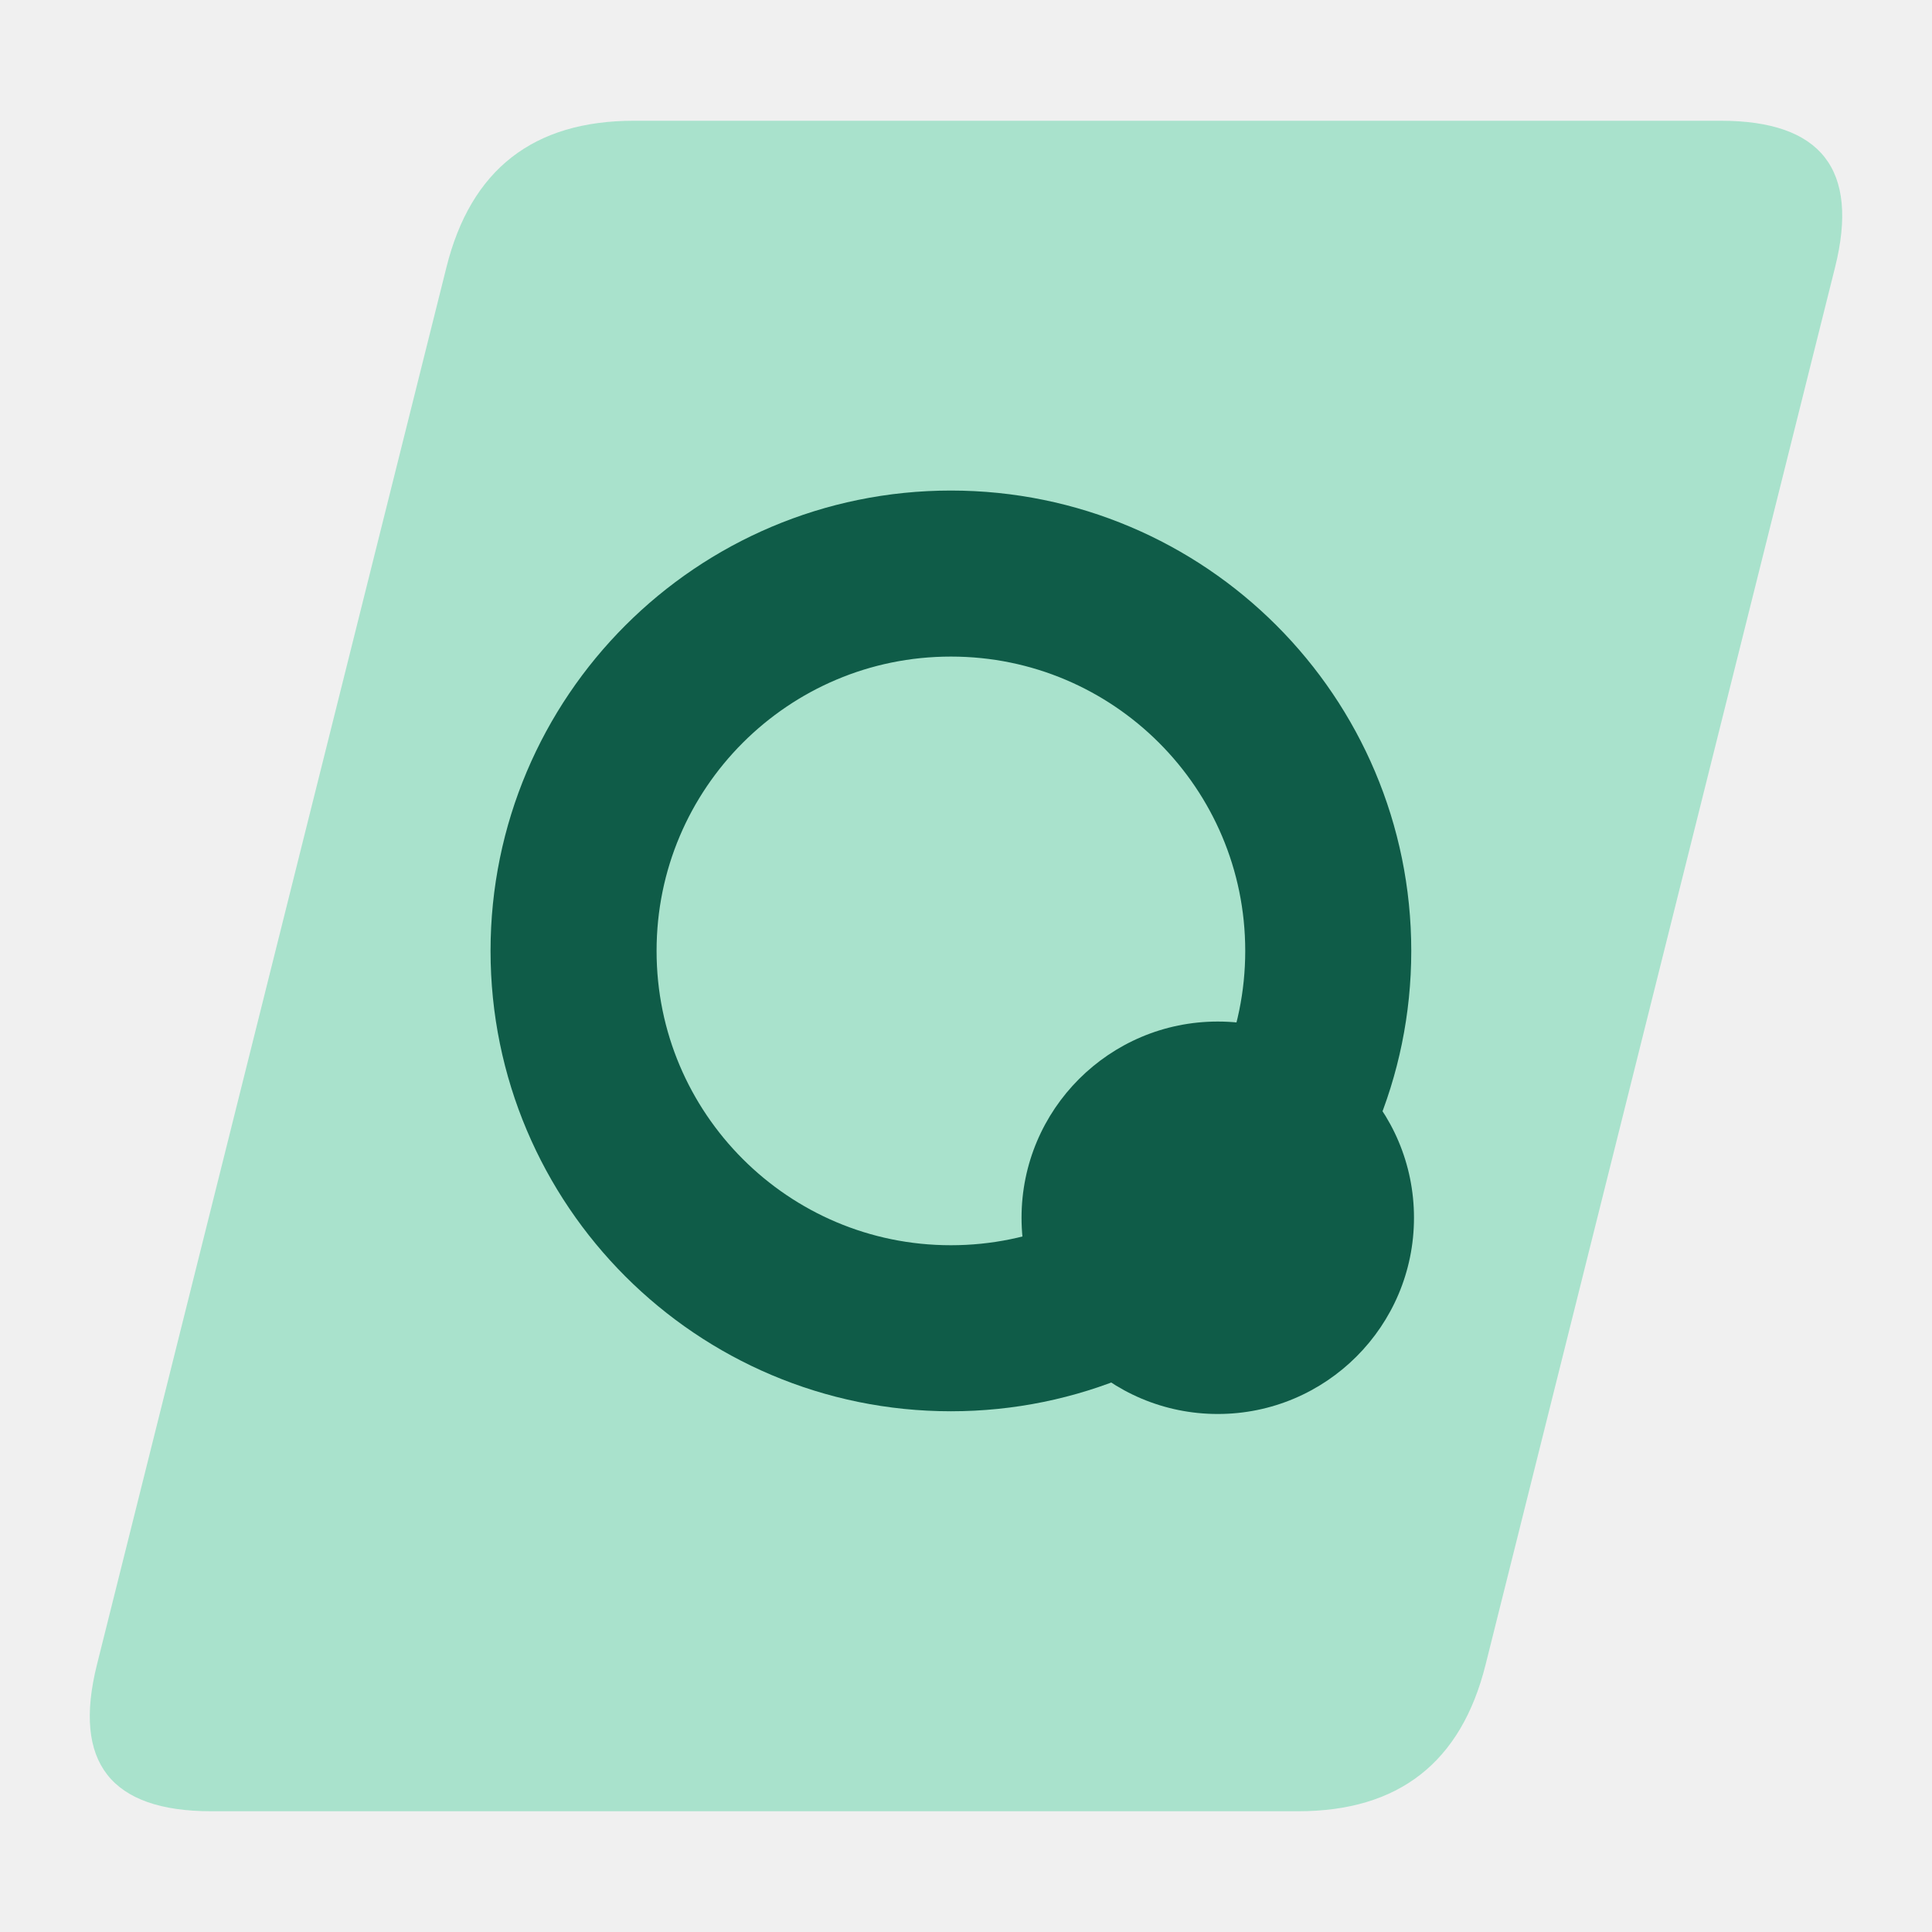
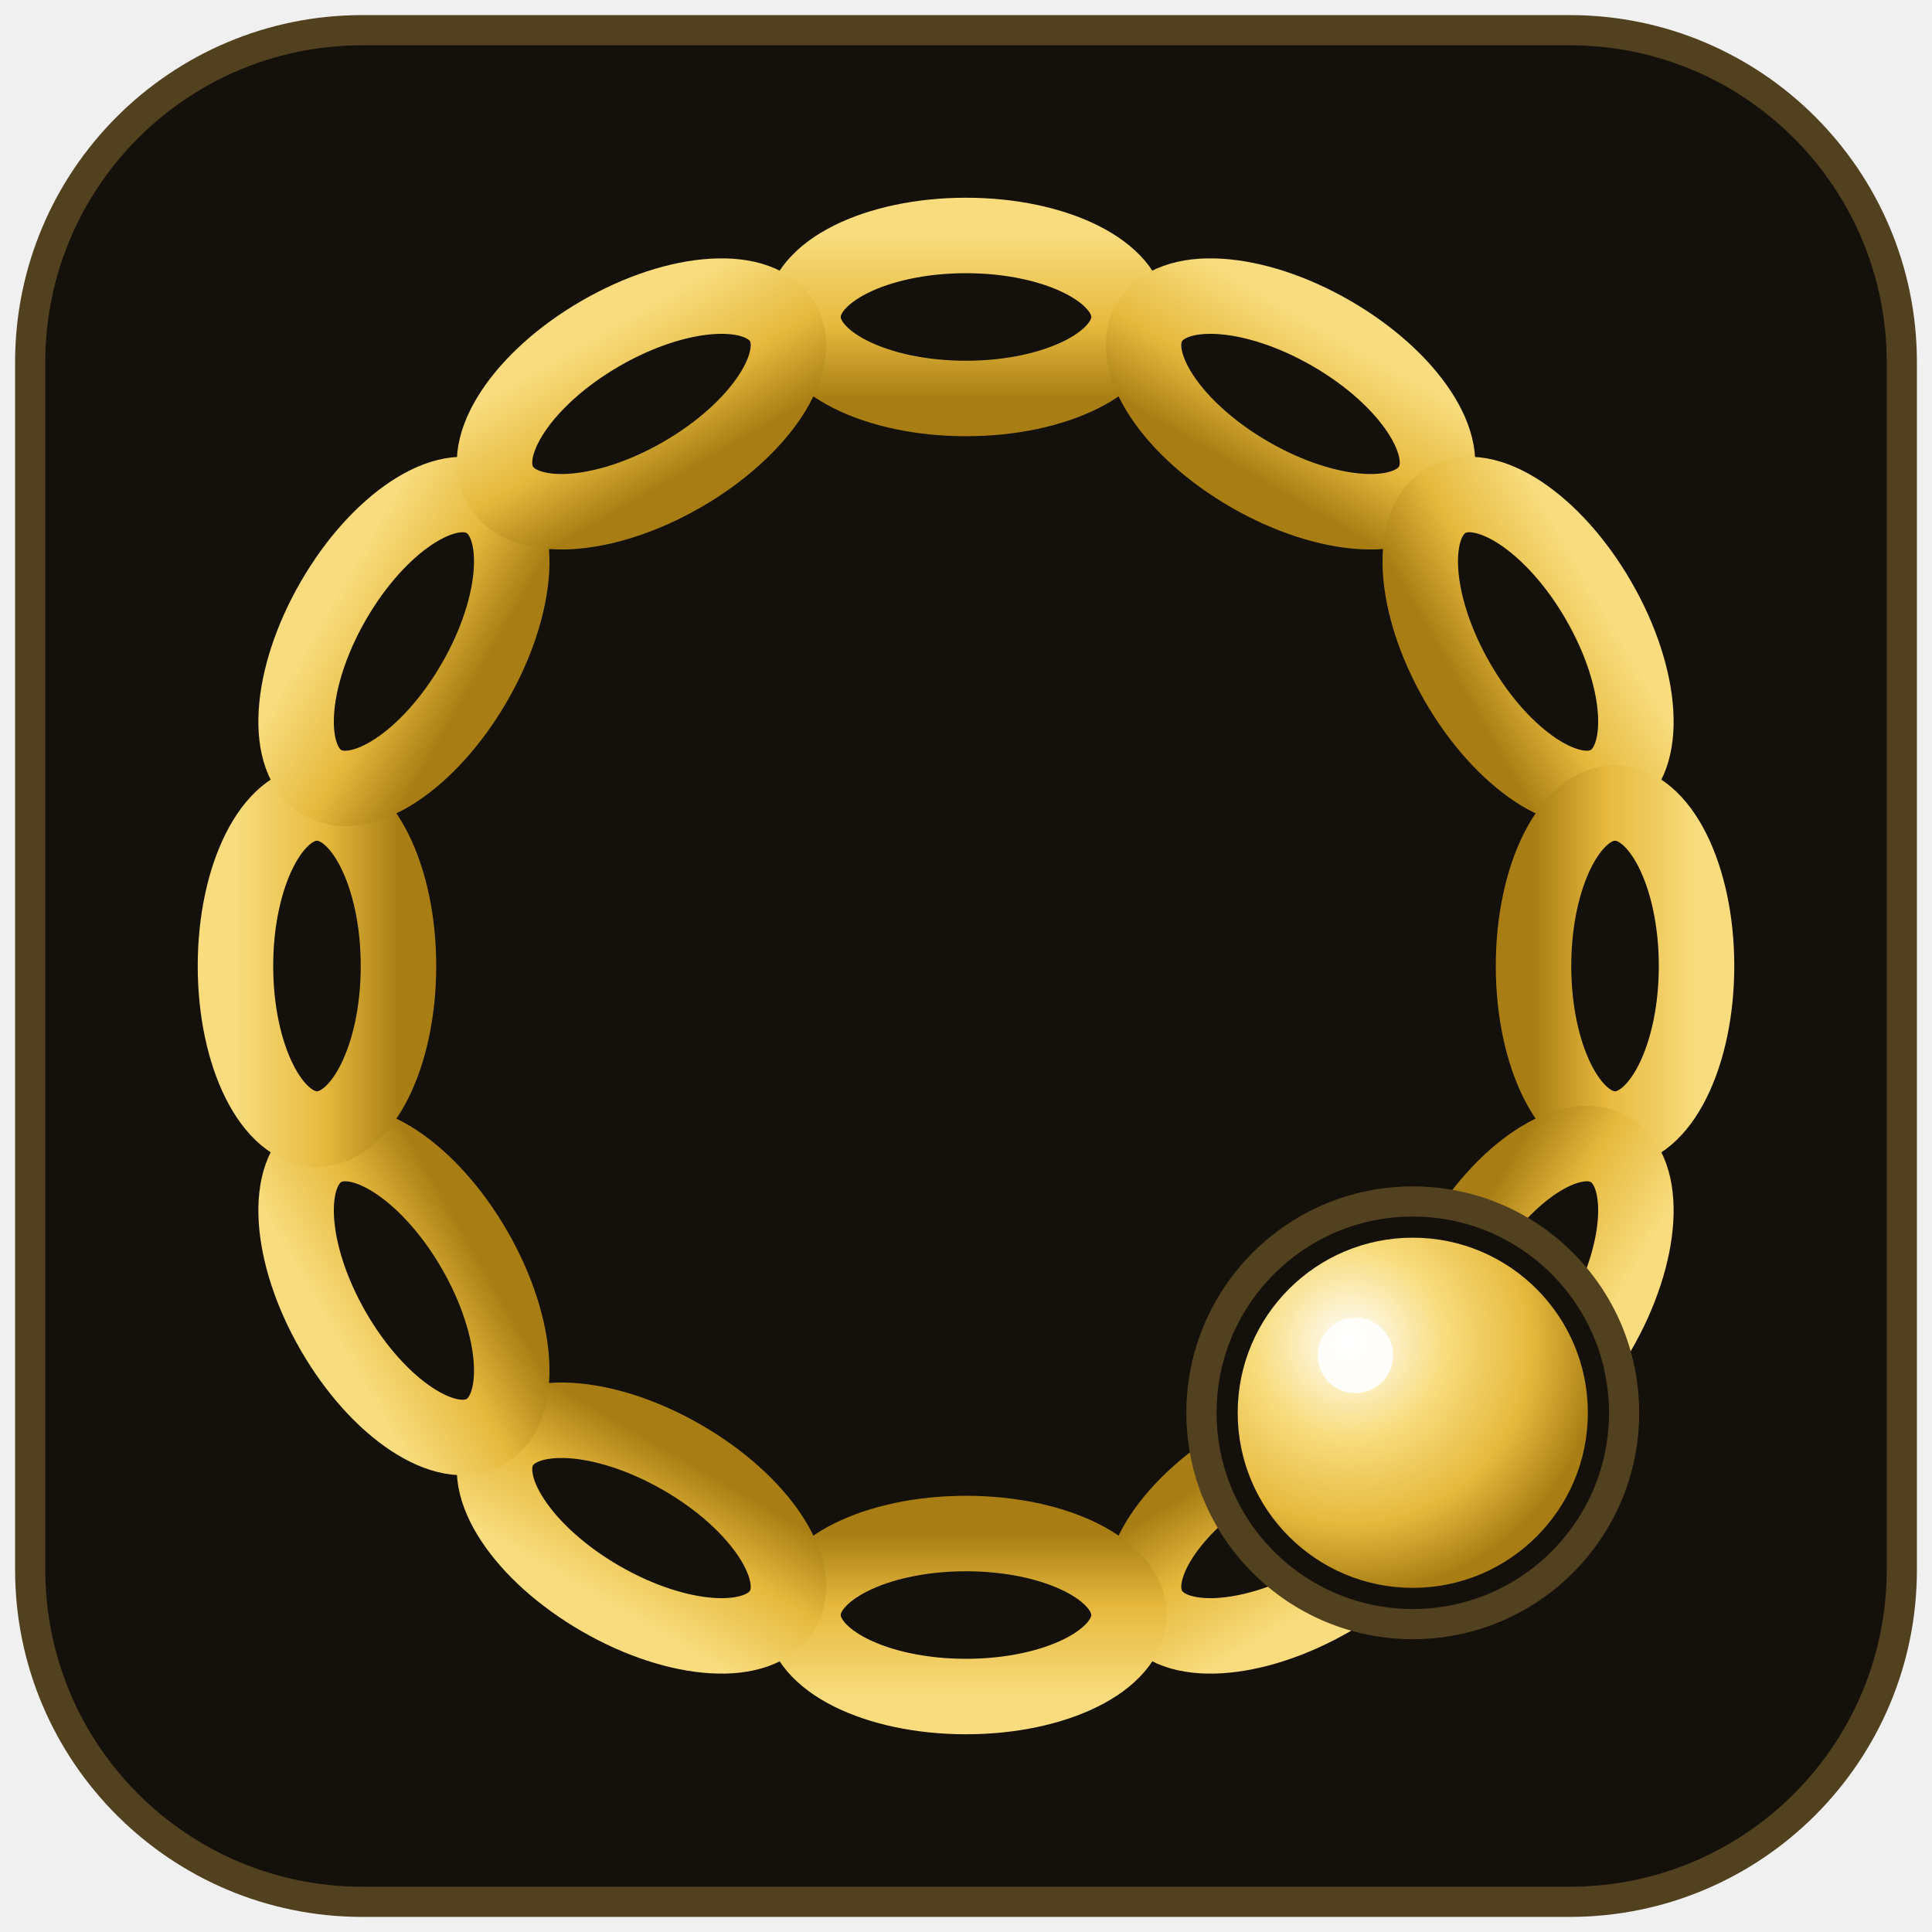
<svg xmlns="http://www.w3.org/2000/svg" viewBox="0 0 64 64" width="64" height="64" role="img" aria-label="ChefDAV">
-   <path d="M 21,4 L 57,4 Q 62,4 60.79,8.85 L 49.21,55.15 Q 48,60 43,60 L 7,60 Q 2,60 3.21,55.15 L 14.79,8.85 Q 16,4 21,4 Z" fill="#a9e2cc" />
-   <circle cx="31.5" cy="31.5" r="12.5" fill="none" stroke="#0f5c48" stroke-width="5.5" />
-   <circle cx="40.34" cy="40.34" r="6.5" fill="#0f5c48" />
+   <defs>
+     <linearGradient id="gold" x1="0" y1="0" x2="0" y2="1">
+       <stop offset="0" stop-color="#f8dc7d" />
+       <stop offset="0.55" stop-color="#e6b93d" />
+       <stop offset="1" stop-color="#a87e14" />
+     </linearGradient>
+     <radialGradient id="gem" cx="32%" cy="30%" r="72%">
+       <stop offset="0" stop-color="#ffffff" />
+       <stop offset="0.38" stop-color="#f8dc7d" />
+       <stop offset="0.72" stop-color="#e6b93d" />
+       <stop offset="1" stop-color="#a87e14" />
+     </radialGradient>
+   </defs>
+   <rect x="1" y="1" width="62" height="62" rx="11" fill="#14100b" stroke="#52411f" stroke-width="1" />
+   <g fill="none" stroke="url(#gold)" stroke-width="2.5">
+     <ellipse cx="32" cy="10.5" rx="5.4" ry="2.7" transform="rotate(0 32 32)" />
+     <ellipse cx="32" cy="10.5" rx="5.4" ry="2.7" transform="rotate(30 32 32)" />
+     <ellipse cx="32" cy="10.5" rx="5.4" ry="2.7" transform="rotate(60 32 32)" />
+     <ellipse cx="32" cy="10.5" rx="5.4" ry="2.7" transform="rotate(90 32 32)" />
+     <ellipse cx="32" cy="10.5" rx="5.4" ry="2.7" transform="rotate(120 32 32)" />
+     <ellipse cx="32" cy="10.5" rx="5.4" ry="2.7" transform="rotate(150 32 32)" />
+     <ellipse cx="32" cy="10.5" rx="5.4" ry="2.7" transform="rotate(180 32 32)" />
+     <ellipse cx="32" cy="10.5" rx="5.4" ry="2.7" transform="rotate(210 32 32)" />
+     <ellipse cx="32" cy="10.5" rx="5.4" ry="2.7" transform="rotate(240 32 32)" />
+     <ellipse cx="32" cy="10.5" rx="5.4" ry="2.7" transform="rotate(270 32 32)" />
+     <ellipse cx="32" cy="10.5" rx="5.4" ry="2.7" transform="rotate(300 32 32)" />
+     <ellipse cx="32" cy="10.5" rx="5.4" ry="2.7" transform="rotate(330 32 32)" />
+   </g>
+   <circle cx="46.8" cy="46.8" r="7" fill="#14100b" stroke="#52411f" stroke-width="1" />
+   <circle cx="46.8" cy="46.8" r="5.8" fill="url(#gem)" />
+   <circle cx="44.9" cy="44.9" r="1.25" fill="#ffffff" opacity="0.9" />
</svg>
